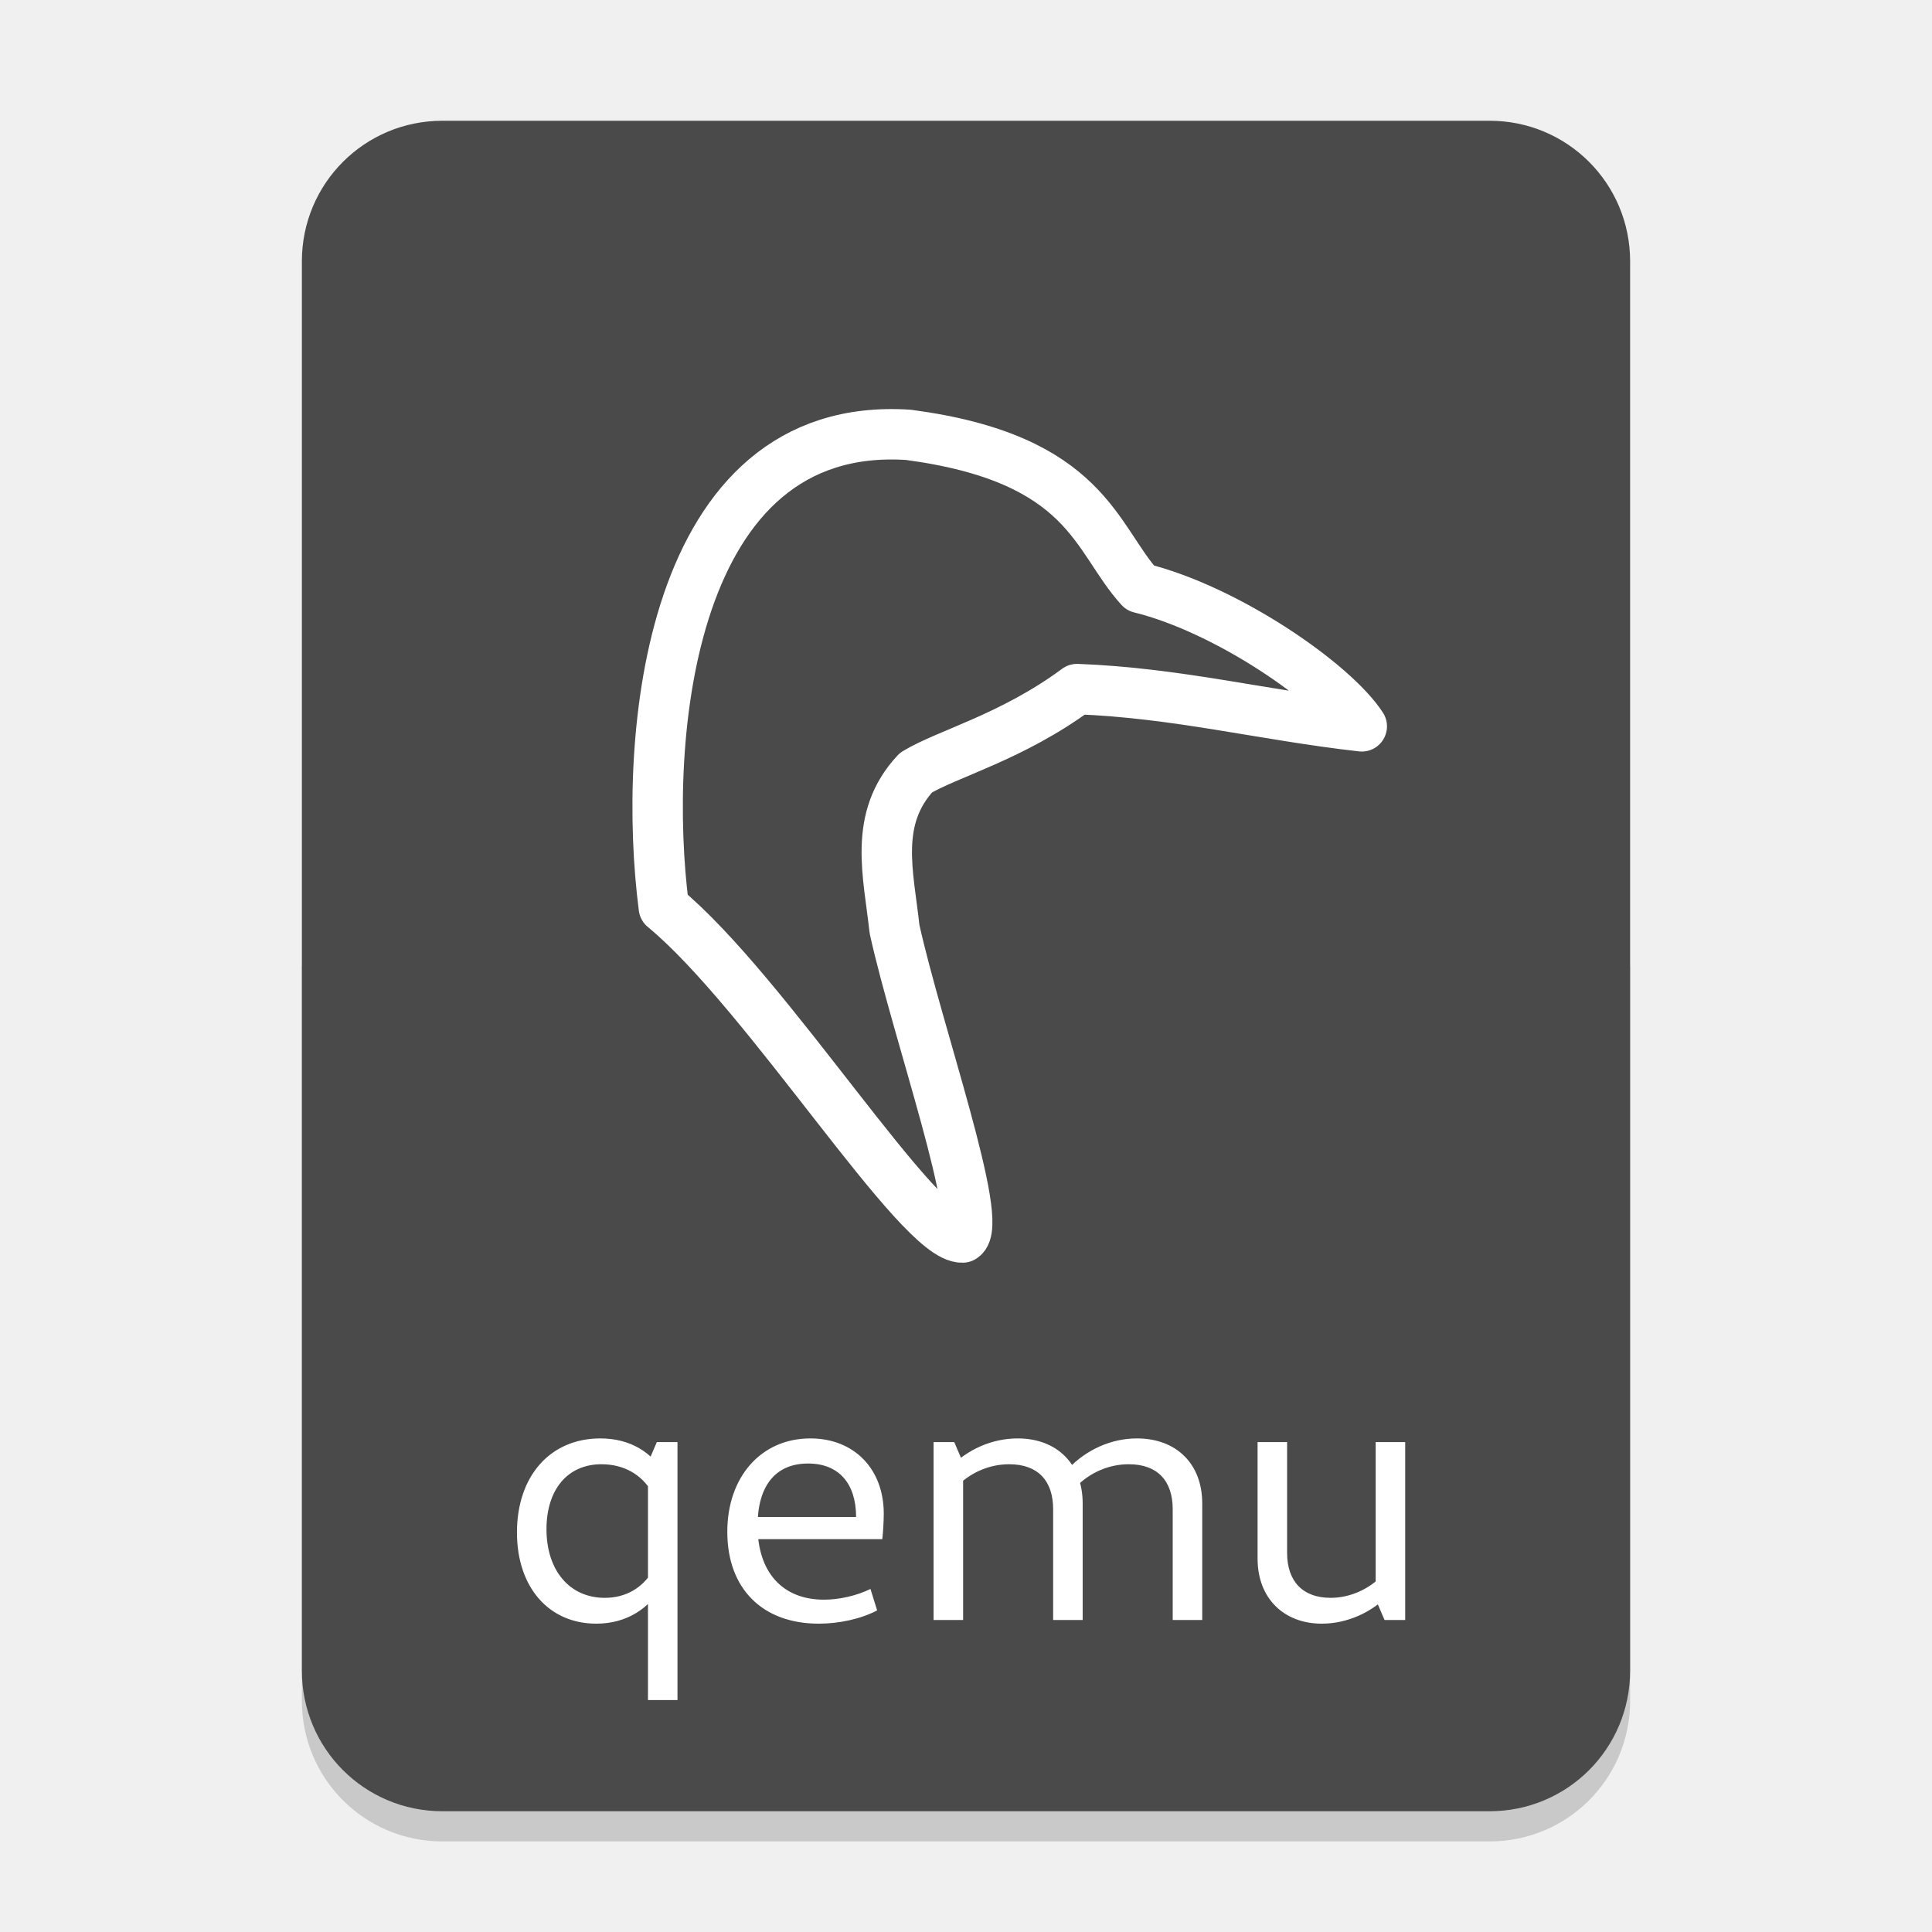
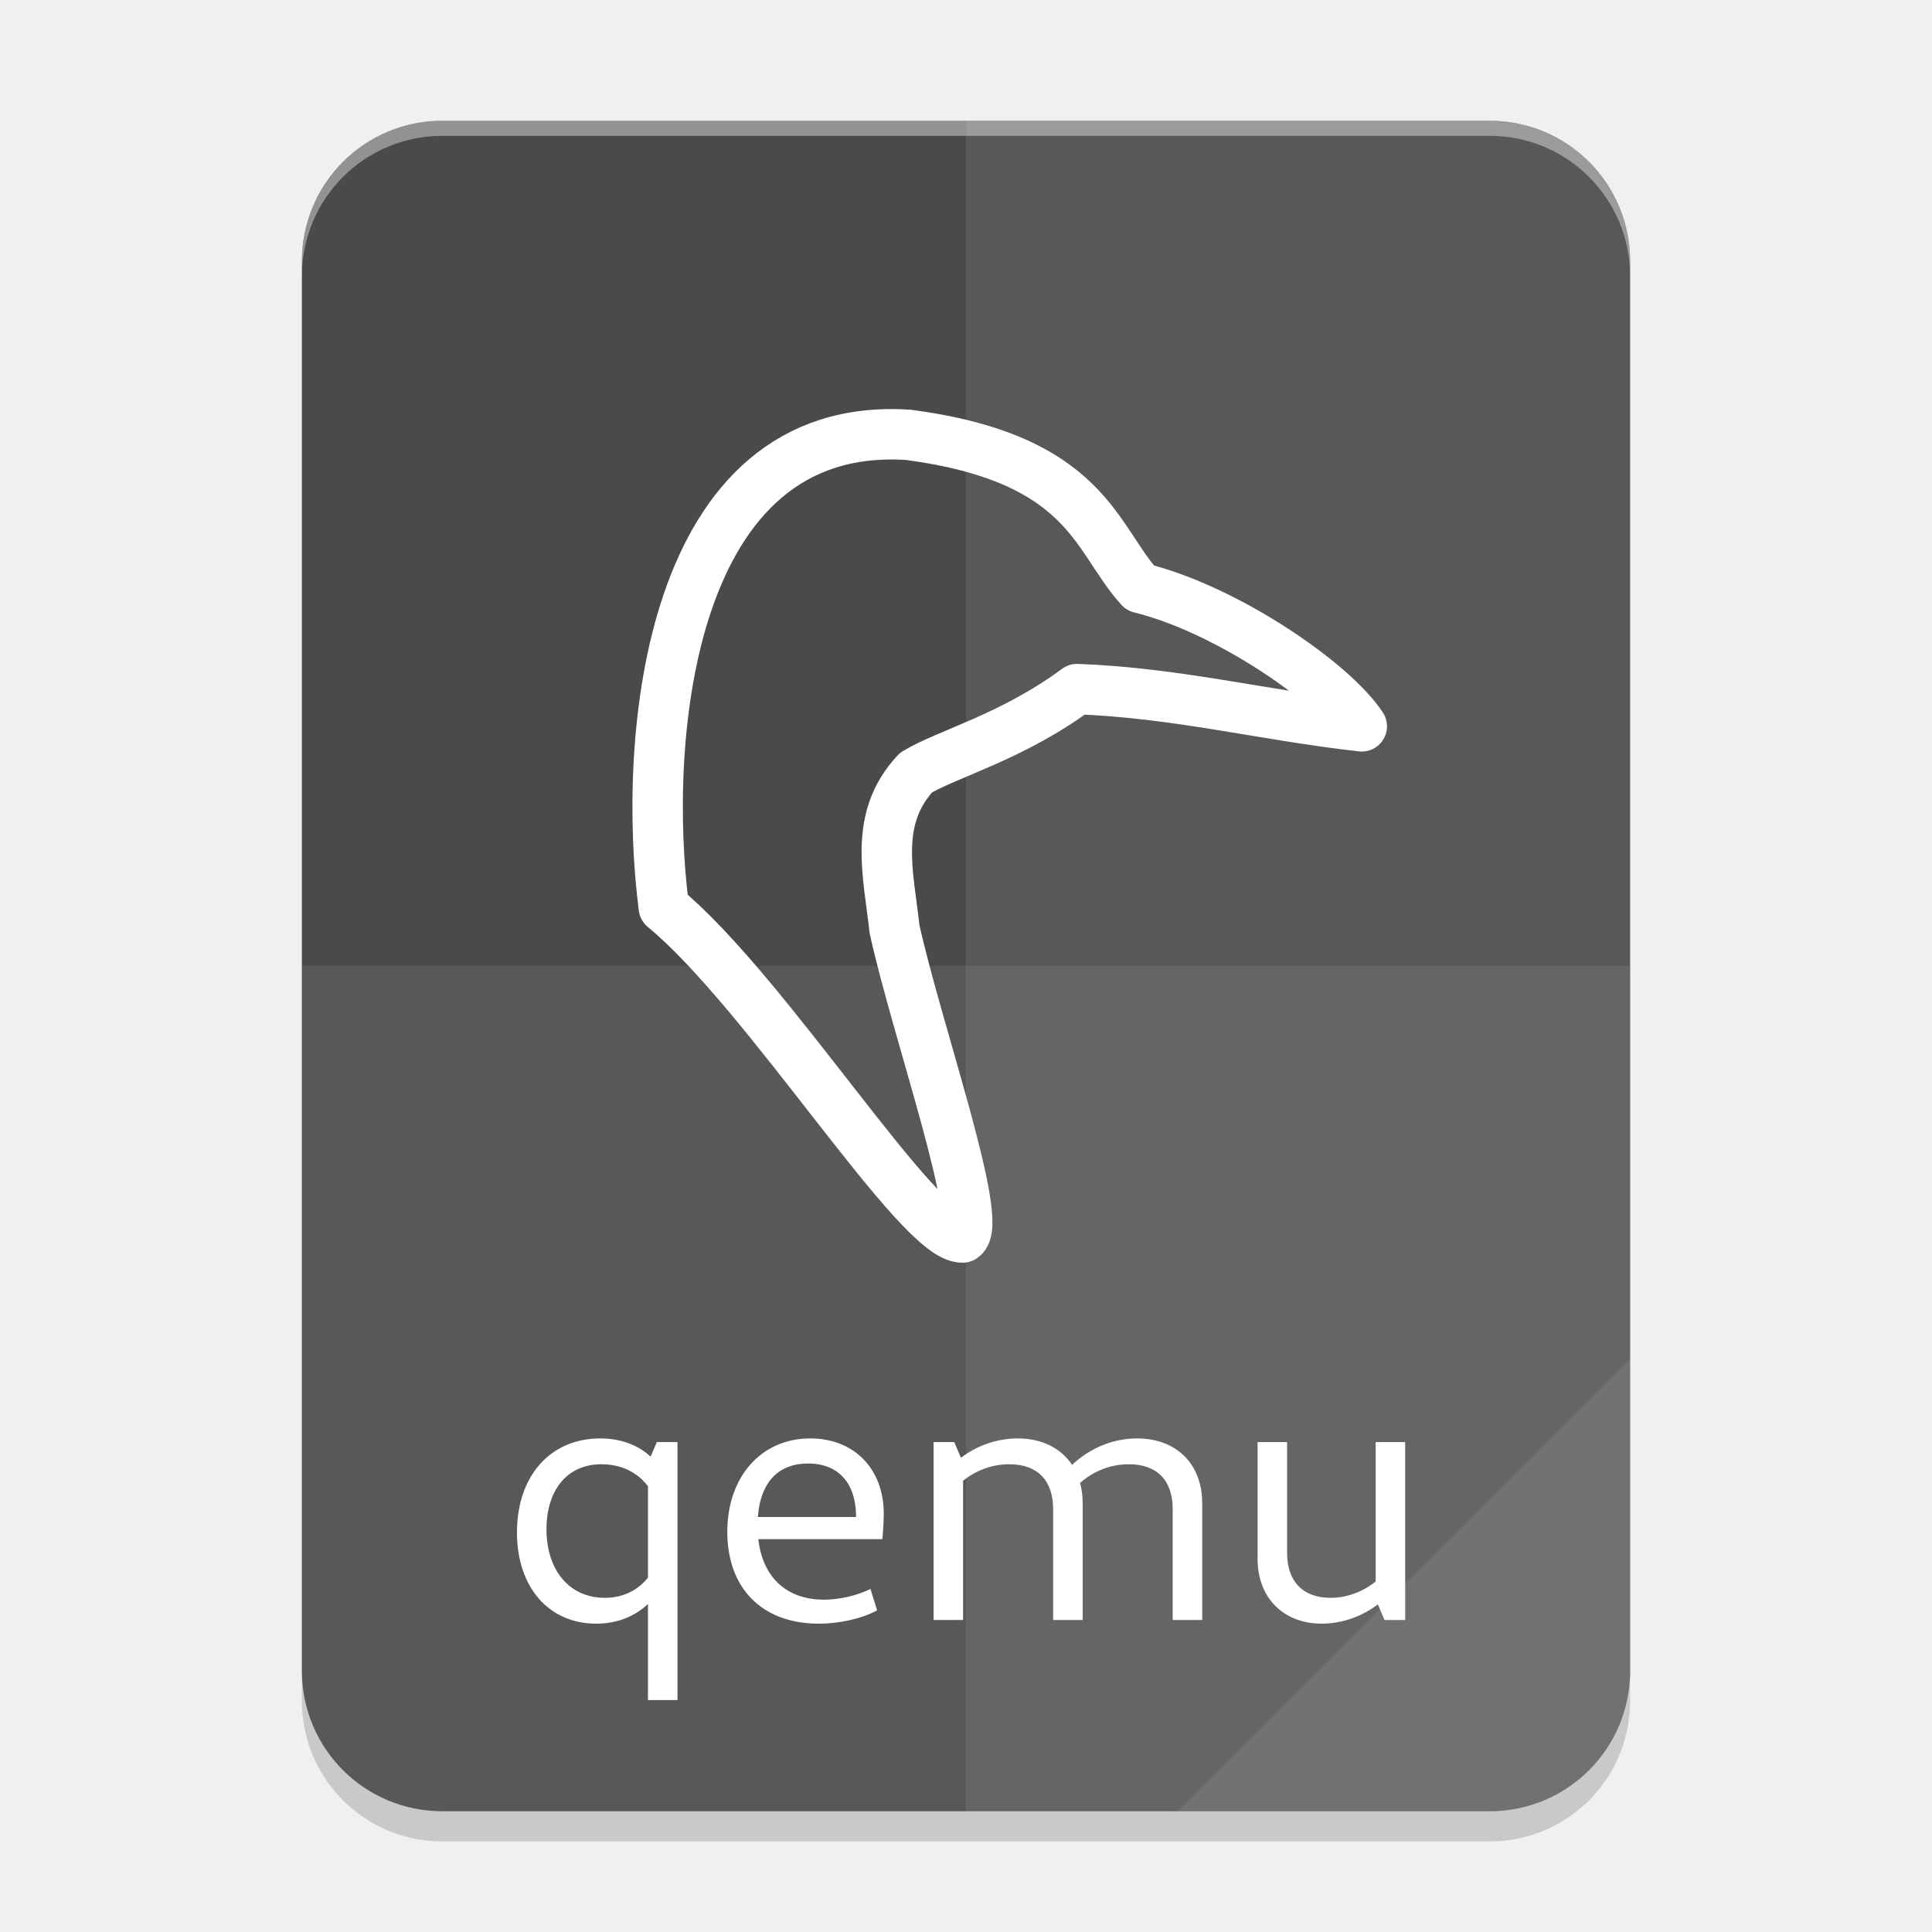
<svg xmlns="http://www.w3.org/2000/svg" style="display:inline;enable-background:new" version="1.0" id="svg11300" height="256" width="256">
  <defs id="defs3" />
  <g id="layer1" style="display:inline">
    <g id="layer4-6" style="display:inline;enable-background:new;opacity:0.4" transform="translate(-1,-73)">
      <path id="rect3" style="display:inline;opacity:0.4;fill:#000000;stroke-width:6.643;stroke-linecap:round;stroke-linejoin:round;paint-order:stroke markers fill;enable-background:new" d="m 41,201 v 97.371 C 41,308.691 49.309,317 59.629,317 H 198.371 C 208.691,317 217,308.691 217,298.371 V 201 Z" />
    </g>
    <g id="layer2-7" style="display:inline;enable-background:new" transform="translate(-1,-15)">
      <path id="rect2" style="display:inline;fill:#4a4a4a;fill-opacity:1;stroke-width:6.643;stroke-linecap:round;stroke-linejoin:round;paint-order:stroke markers fill;enable-background:new" d="M 59.629,31 C 49.309,31 41,39.309 41,49.629 V 236.371 C 41,246.691 49.309,255 59.629,255 H 198.371 C 208.691,255 217,246.691 217,236.371 V 49.629 C 217,39.309 208.693,31 198.373,31 Z" />
    </g>
    <g style="display:inline;enable-background:new" id="layer6">
      <path style="font-size:4px;line-height:1.25;font-family:Cantarell;-inkscape-font-specification:Cantarell;white-space:pre;fill:#ffffff;stroke-width:0.082" d="m -178.448,84.027 c 0.324,0 0.576,-0.16 0.724,-0.424 l -0.116,-0.144 c -0.108,0.18 -0.288,0.288 -0.516,0.288 -0.384,0 -0.632,-0.3 -0.632,-0.744 0,-0.424 0.224,-0.704 0.596,-0.704 0.244,0 0.436,0.112 0.548,0.304 l 0.148,-0.176 c -0.14,-0.26 -0.388,-0.408 -0.708,-0.408 -0.544,0 -0.904,0.408 -0.904,1.02 0,0.592 0.344,0.988 0.86,0.988 z m 0.56,0.828 h 0.32 v -2.796 h -0.224 l -0.096,0.224 z m 1.852,-0.828 c 0.22,0 0.46,-0.052 0.632,-0.144 l -0.072,-0.232 c -0.148,0.072 -0.336,0.116 -0.504,0.116 -0.452,0 -0.72,-0.3 -0.72,-0.8 0,-0.436 0.196,-0.676 0.548,-0.676 0.328,0 0.52,0.212 0.52,0.58 h -1.124 v 0.24 h 1.408 c 0.008,-0.06 0.016,-0.2 0.016,-0.276 0,-0.484 -0.32,-0.816 -0.796,-0.816 -0.536,0 -0.9,0.42 -0.9,1.012 0,0.616 0.38,0.996 0.992,0.996 z m 3.836,-0.04 h 0.32 v -1.264 c 0,-0.428 -0.28,-0.704 -0.708,-0.704 -0.276,0 -0.548,0.12 -0.748,0.332 l 0.076,0.204 c 0.156,-0.164 0.364,-0.256 0.584,-0.256 0.308,0 0.476,0.176 0.476,0.488 z m -2.592,0 h 0.32 v -1.704 l -0.096,-0.224 h -0.224 z m 1.296,0 h 0.32 v -1.264 c 0,-0.428 -0.28,-0.704 -0.704,-0.704 -0.28,0 -0.552,0.12 -0.752,0.332 l 0.076,0.204 c 0.156,-0.164 0.364,-0.256 0.584,-0.256 0.308,0 0.476,0.176 0.476,0.488 z m 2.912,0.04 c 0.272,0 0.548,-0.12 0.744,-0.332 l -0.076,-0.204 c -0.152,0.164 -0.364,0.256 -0.572,0.256 -0.3,0 -0.472,-0.176 -0.472,-0.488 v -1.2 h -0.32 v 1.264 c 0,0.428 0.284,0.704 0.696,0.704 z m 0.68,-0.04 h 0.224 v -1.928 h -0.32 v 1.704 z" id="text1" transform="matrix(12.22424,0,0,12.22424,2260.404,-812.0222)" aria-label="qemu" />
      <path style="display:inline;fill:none;stroke:#ffffff;stroke-width:6.68;stroke-linecap:butt;stroke-linejoin:round;stroke-miterlimit:4;stroke-dasharray:none;stroke-opacity:1;enable-background:new" d="m 87.964,120.251 c 13.694,11.291 33.8,43.967 39.583,43.725 3.035,-1.757 -6.012,-27.244 -9.018,-40.866 -0.799,-7.36 -2.857,-14.621 2.84,-20.728 4.142,-2.516 12.77,-4.723 21.344,-11.075 13.287,0.498 24.735,3.478 37.73,4.936 C 176.739,90.528 162.588,80.731 151.072,77.905 145.11,71.389 144.144,60.773 120.372,57.62 88.521,55.519 85.054,97.796 87.964,120.251 Z" id="path859" />
    </g>
-     <g id="layer3-3" style="display:none;enable-background:new">
+     <g id="layer3-3" style="display:inline;enable-background:new">
      <path id="path3" style="display:inline;opacity:0.08;fill:#ffffff;stroke-width:6.643;stroke-linecap:round;stroke-linejoin:round;paint-order:stroke markers fill;enable-background:new" d="m 40,128 v 93.371 C 40,231.691 48.309,240 58.629,240 H 197.371 C 207.691,240 216,231.691 216,221.371 V 128 Z" />
      <path id="path8" style="display:inline;opacity:0.08;fill:#ffffff;stroke-width:6.643;stroke-linecap:round;stroke-linejoin:round;paint-order:stroke markers fill;enable-background:new" d="m 216,180 -60,60 h 41.371 C 207.691,240 216,231.691 216,221.371 Z" />
      <path id="path1" style="display:inline;opacity:0.4;fill:#ffffff;stroke-width:6.643;stroke-linecap:round;stroke-linejoin:round;paint-order:stroke markers fill;enable-background:new" d="M 58.629,16 C 48.309,16 40,24.309 40,34.629 v 2 C 40,26.309 48.309,18 58.629,18 H 197.371 C 207.691,18 216,26.309 216,36.629 v -2 C 216,24.309 207.691,16 197.371,16 Z" />
      <path id="path2" style="display:inline;opacity:0.08;fill:#ffffff;stroke-width:6.643;stroke-linecap:round;stroke-linejoin:round;paint-order:stroke markers fill;enable-background:new" d="m 128,16 v 224 h 69.371 C 207.691,240 216,231.691 216,221.371 V 34.629 C 216,24.309 207.693,16 197.373,16 Z" />
    </g>
  </g>
</svg>
